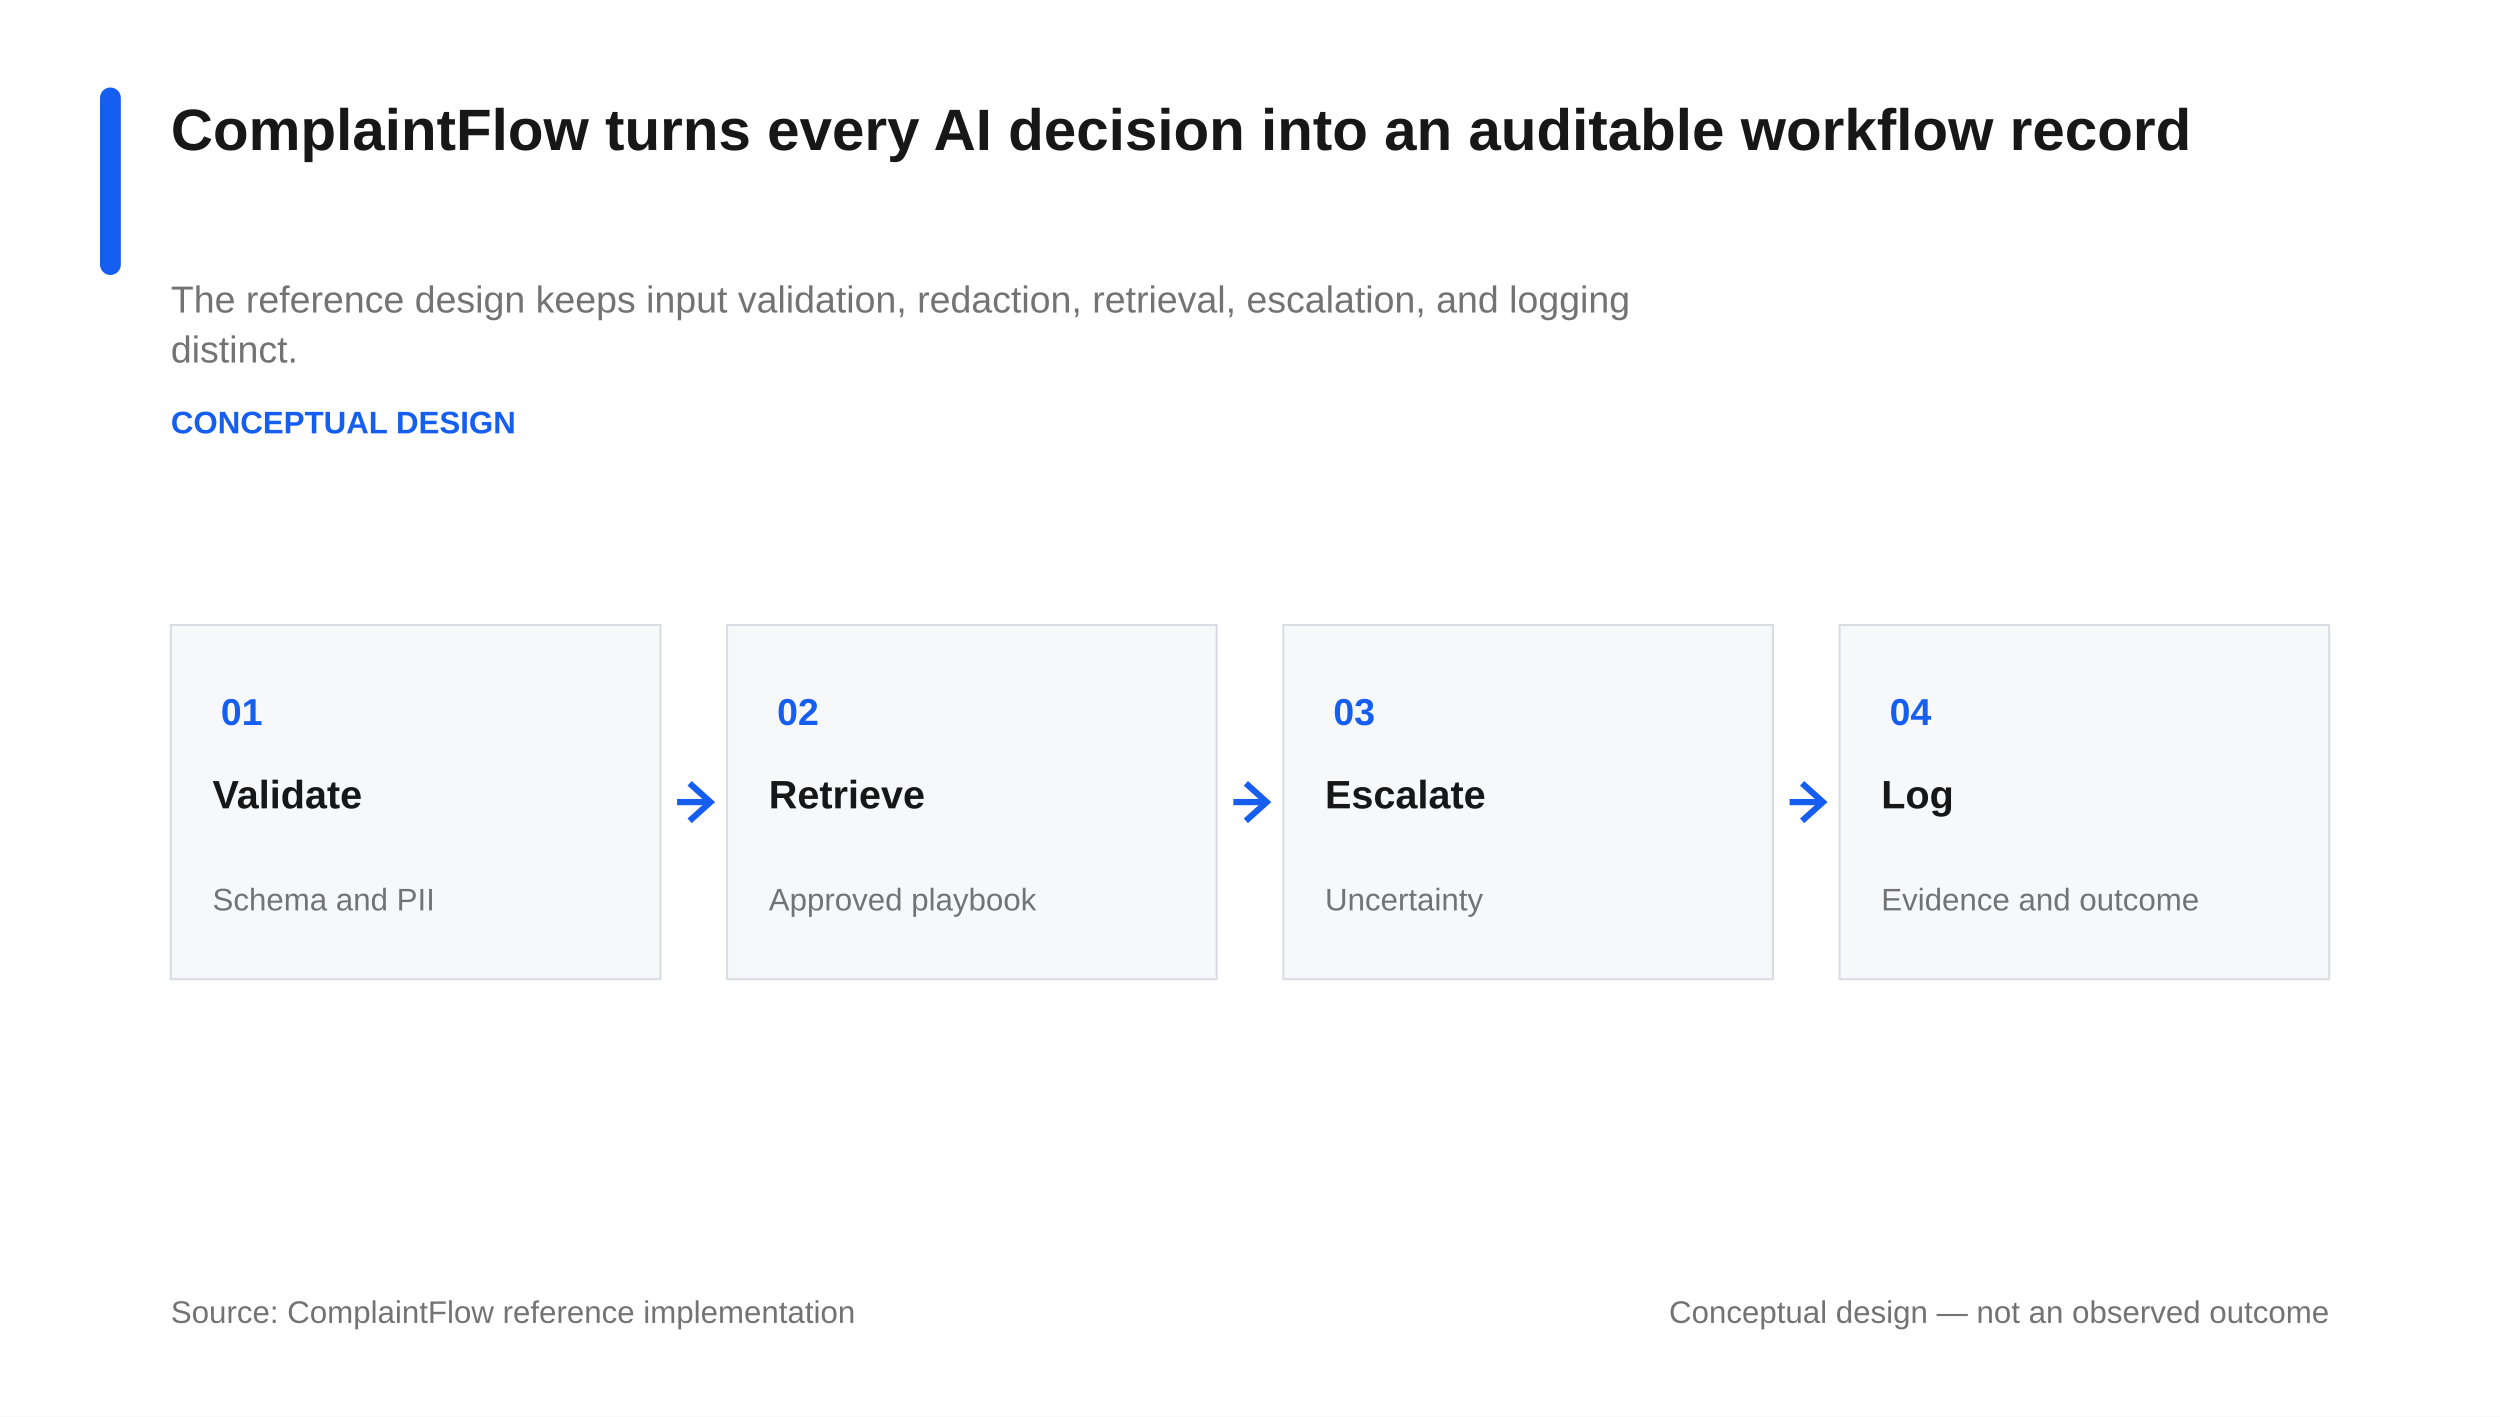
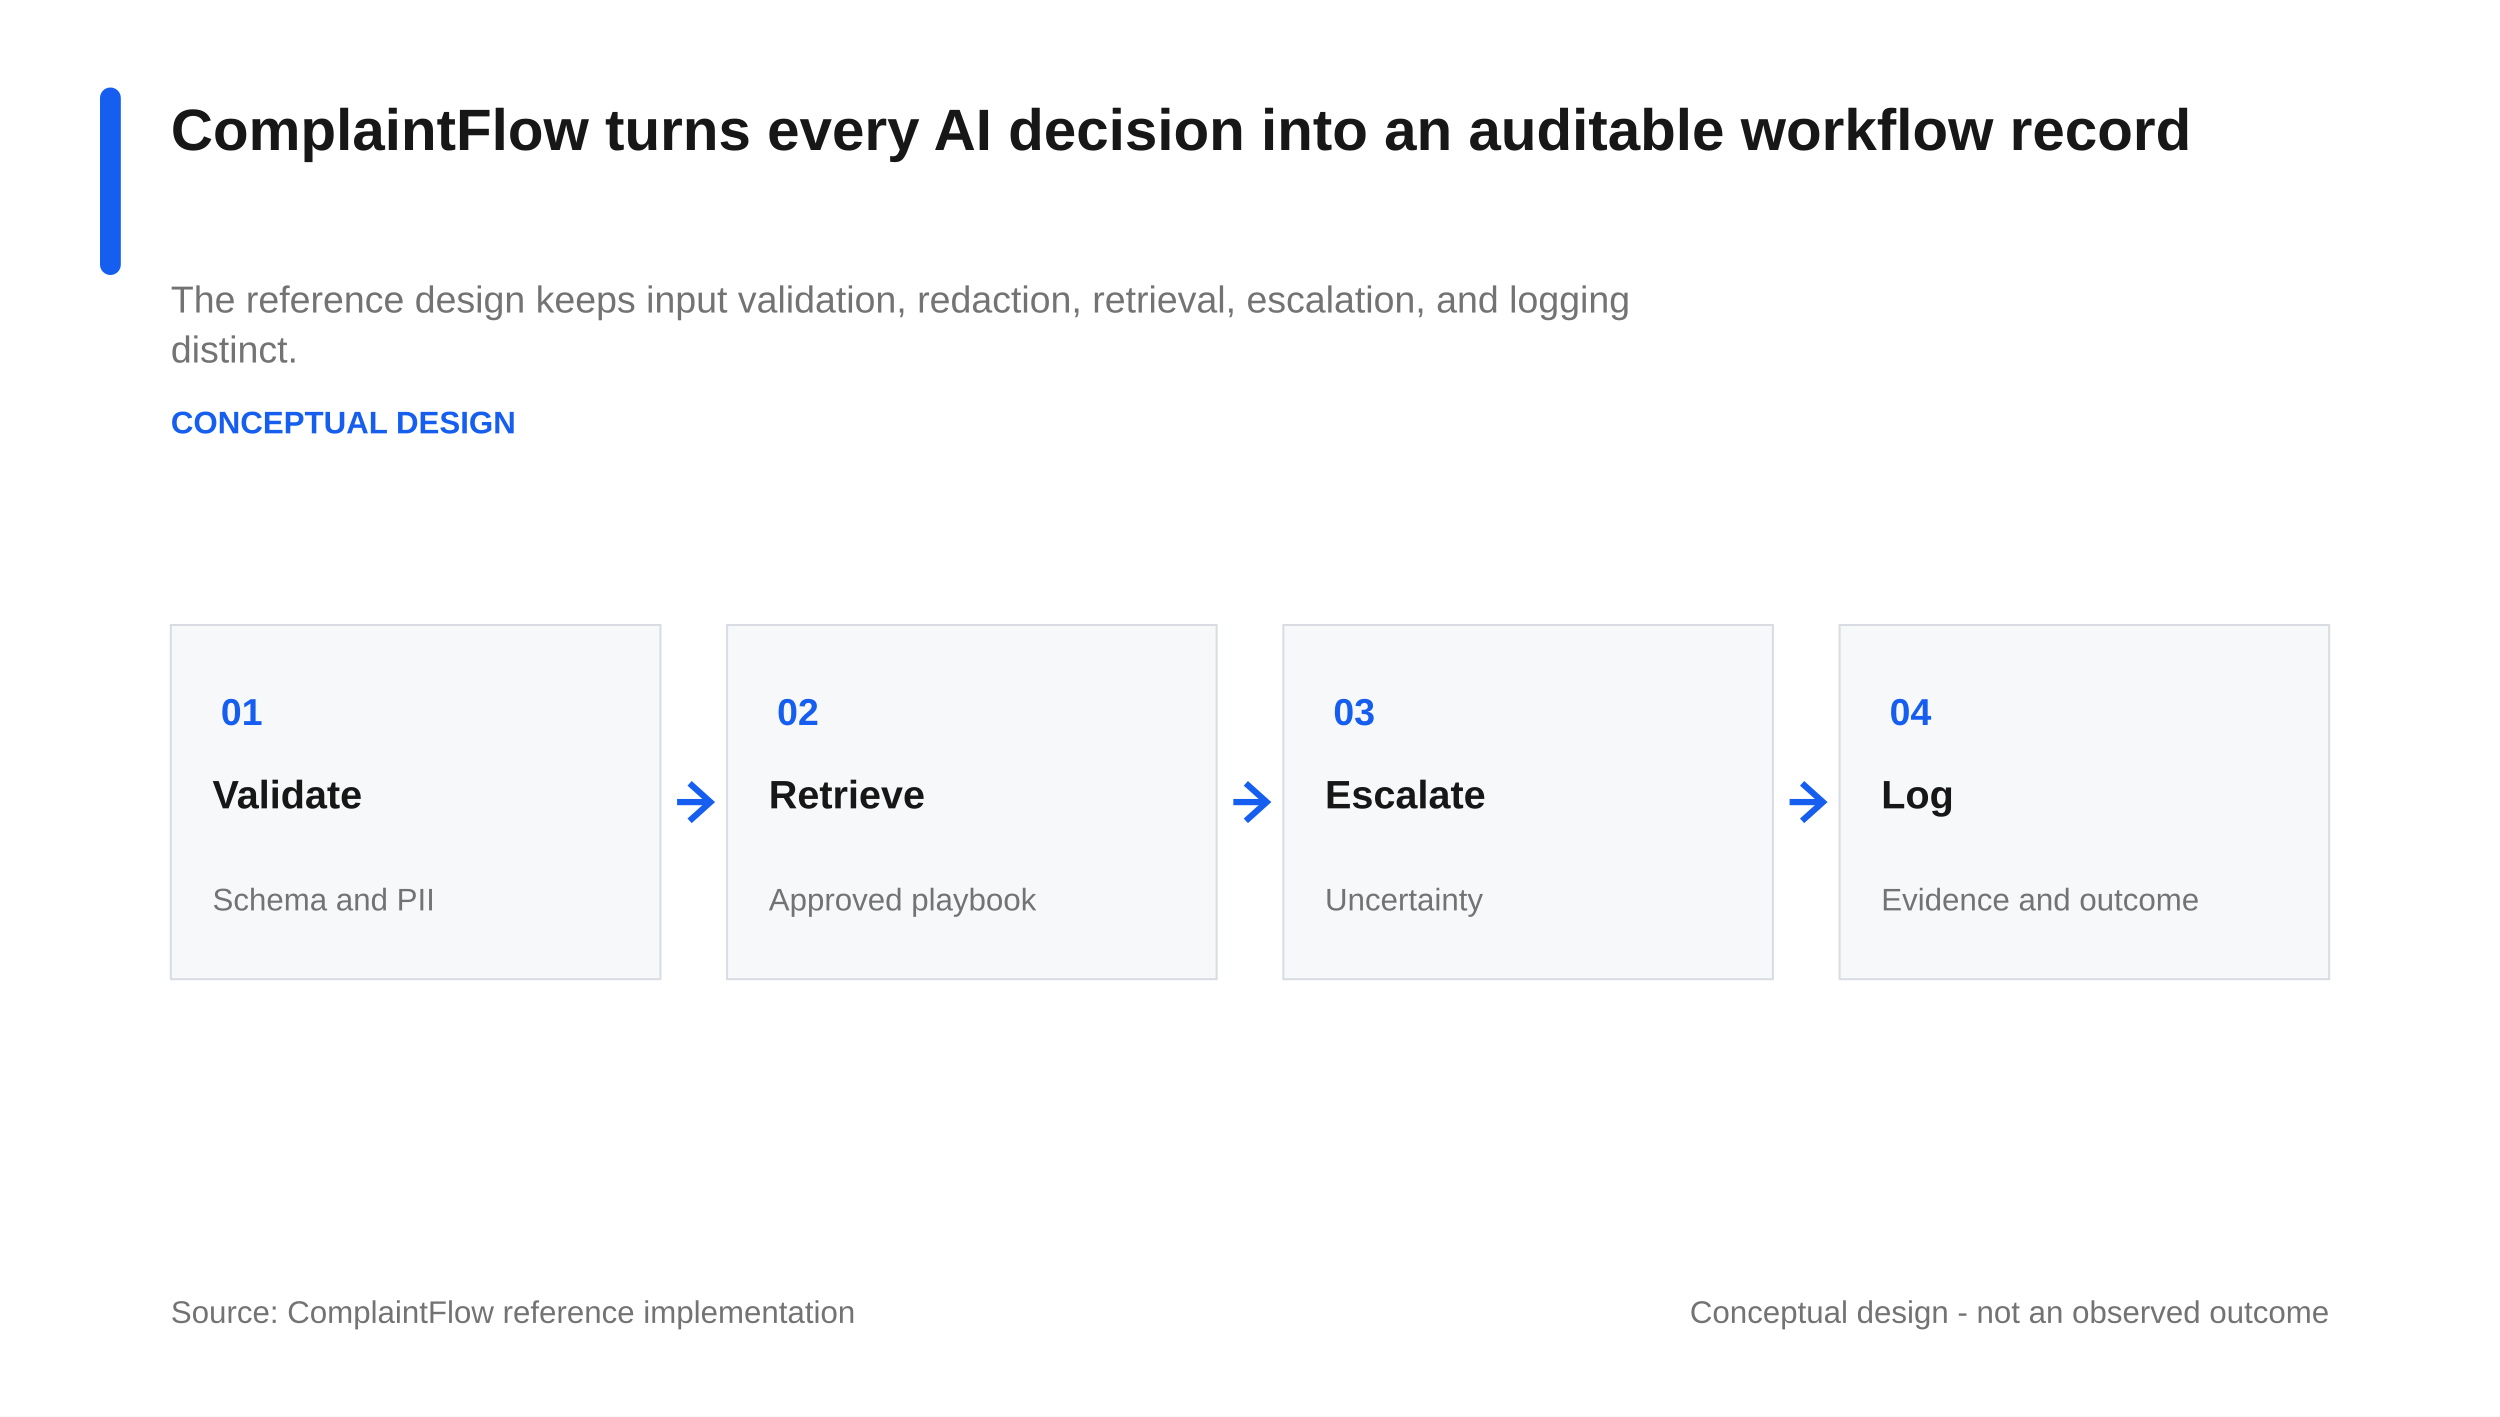
<svg xmlns="http://www.w3.org/2000/svg" width="1200" height="680" viewBox="0 0 1200 680" role="img" aria-labelledby="title desc">
  <rect width="1200" height="680" fill="#ffffff" />
  <rect x="48" y="42" width="10" height="90" rx="5" fill="#155eef" />
  <text x="82" y="72" fill="#171717" font-family="Arial, sans-serif" font-size="28px" font-weight="700" text-anchor="start">ComplaintFlow turns every AI decision into an auditable workflow record</text>
  <text x="82" y="150" fill="#737373" font-family="Arial, sans-serif" font-size="18px" font-weight="400" text-anchor="start">The reference design keeps input validation, redaction, retrieval, escalation, and logging</text>
  <text x="82" y="174" fill="#737373" font-family="Arial, sans-serif" font-size="18px" font-weight="400" text-anchor="start">distinct.</text>
  <text x="82" y="208" fill="#155eef" font-family="Arial, sans-serif" font-size="15px" font-weight="700" text-anchor="start">CONCEPTUAL DESIGN</text>
  <rect x="82.0" y="300" width="235.0" height="170" fill="#f7f8fa" stroke="#d9dde3" />
  <text x="106.0" y="348" fill="#155eef" font-family="Arial, sans-serif" font-size="18px" font-weight="700" text-anchor="start">01</text>
  <text x="102.0" y="388" fill="#171717" font-family="Arial, sans-serif" font-size="19px" font-weight="700" text-anchor="start">Validate</text>
  <text x="102.0" y="437" fill="#737373" font-family="Arial, sans-serif" font-size="15px" font-weight="400" text-anchor="start">Schema and PII</text>
  <line x1="325.0" y1="385" x2="341.0" y2="385" stroke="#155eef" stroke-width="3" />
  <path d="M 331.0 376 L 341.0 385 L 331.0 394" fill="none" stroke="#155eef" stroke-width="3" />
  <rect x="349.0" y="300" width="235.0" height="170" fill="#f7f8fa" stroke="#d9dde3" />
  <text x="373.0" y="348" fill="#155eef" font-family="Arial, sans-serif" font-size="18px" font-weight="700" text-anchor="start">02</text>
  <text x="369.0" y="388" fill="#171717" font-family="Arial, sans-serif" font-size="19px" font-weight="700" text-anchor="start">Retrieve</text>
  <text x="369.0" y="437" fill="#737373" font-family="Arial, sans-serif" font-size="15px" font-weight="400" text-anchor="start">Approved playbook</text>
  <line x1="592.0" y1="385" x2="608.0" y2="385" stroke="#155eef" stroke-width="3" />
  <path d="M 598.0 376 L 608.0 385 L 598.0 394" fill="none" stroke="#155eef" stroke-width="3" />
  <rect x="616.0" y="300" width="235.0" height="170" fill="#f7f8fa" stroke="#d9dde3" />
  <text x="640.0" y="348" fill="#155eef" font-family="Arial, sans-serif" font-size="18px" font-weight="700" text-anchor="start">03</text>
  <text x="636.0" y="388" fill="#171717" font-family="Arial, sans-serif" font-size="19px" font-weight="700" text-anchor="start">Escalate</text>
  <text x="636.0" y="437" fill="#737373" font-family="Arial, sans-serif" font-size="15px" font-weight="400" text-anchor="start">Uncertainty</text>
  <line x1="859.0" y1="385" x2="875.0" y2="385" stroke="#155eef" stroke-width="3" />
  <path d="M 865.0 376 L 875.0 385 L 865.0 394" fill="none" stroke="#155eef" stroke-width="3" />
  <rect x="883.0" y="300" width="235.0" height="170" fill="#f7f8fa" stroke="#d9dde3" />
  <text x="907.0" y="348" fill="#155eef" font-family="Arial, sans-serif" font-size="18px" font-weight="700" text-anchor="start">04</text>
  <text x="903.0" y="388" fill="#171717" font-family="Arial, sans-serif" font-size="19px" font-weight="700" text-anchor="start">Log</text>
  <text x="903.0" y="437" fill="#737373" font-family="Arial, sans-serif" font-size="15px" font-weight="400" text-anchor="start">Evidence and outcome</text>
  <text x="82" y="635" fill="#737373" font-family="Arial, sans-serif" font-size="15px" font-weight="400" text-anchor="start">Source: ComplaintFlow reference implementation</text>
-   <text x="1118" y="635" fill="#737373" font-family="Arial, sans-serif" font-size="15px" font-weight="400" text-anchor="end">Conceptual design — not an observed outcome</text>
+   <text x="1118" y="635" fill="#737373" font-family="Arial, sans-serif" font-size="15px" font-weight="400" text-anchor="end">Conceptual design - not an observed outcome</text>
</svg>
